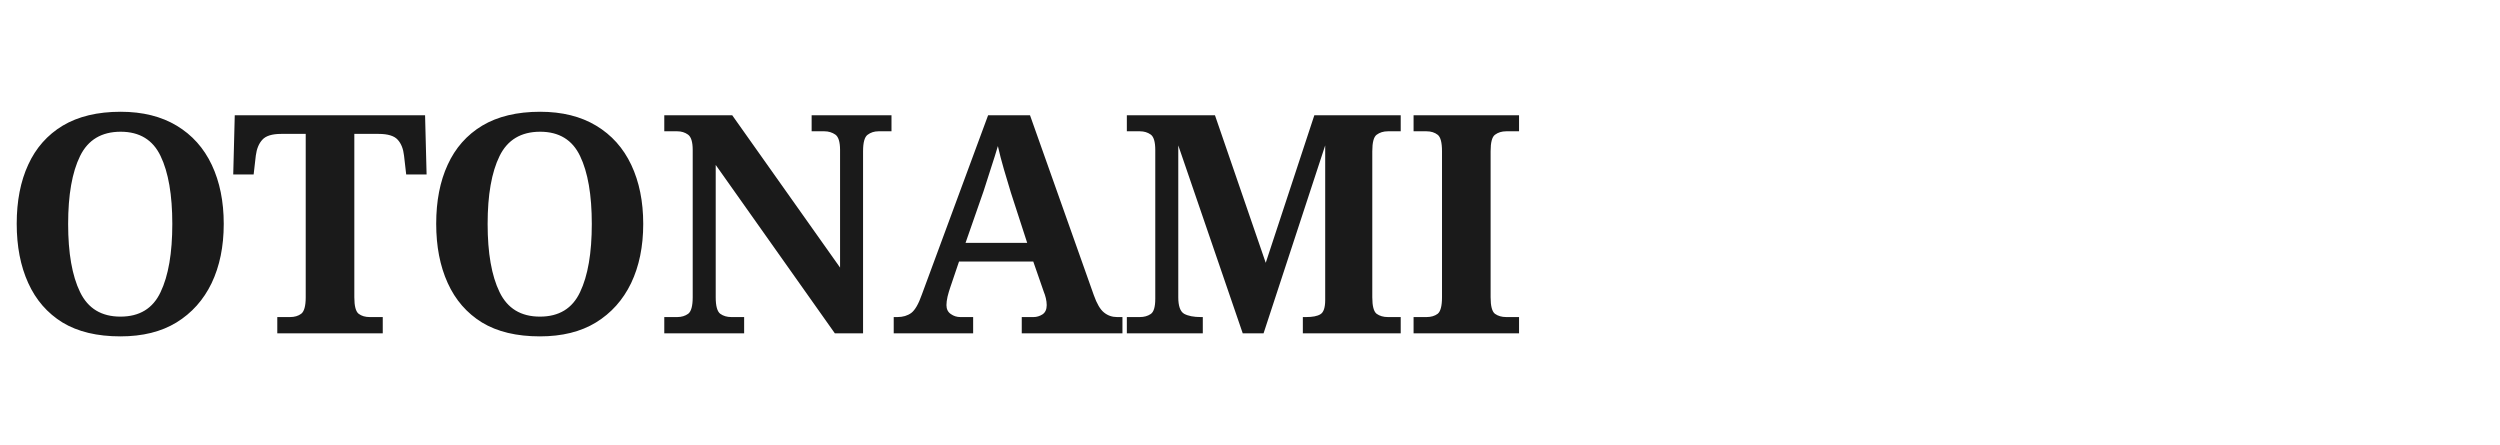
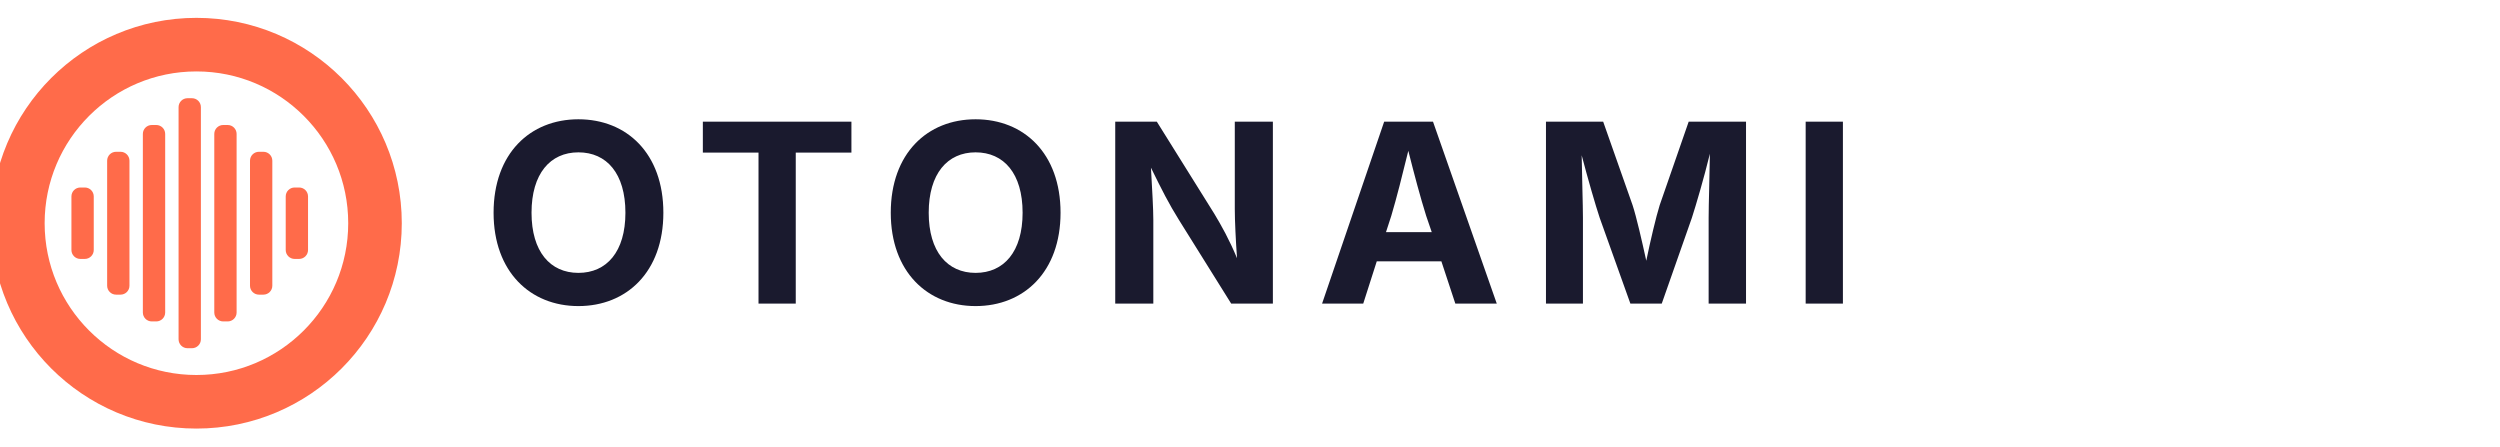
- <svg xmlns="http://www.w3.org/2000/svg" viewBox="0 0 180 32" fill="none">
-   <text x="0" y="24" font-family="'Playfair Display', Georgia, serif" font-size="22" font-weight="700" fill="#1a1a1a" letter-spacing="-0.3">OTONAMI</text>
+ <svg xmlns="http://www.w3.org/2000/svg" viewBox="0 0 280 50">
+   <defs>
+     <clipPath id="oClipL">
+       <circle cx="22" cy="25" r="16" />
+     </clipPath>
+   </defs>
+   <circle cx="22" cy="25" r="20" fill="none" stroke="#FF6B4A" stroke-width="6" />
+   <g clip-path="url(#oClipL)" fill="#FF6B4A">
+     <rect x="8" y="21" width="2.5" height="8" rx="1" />
+     <rect x="12" y="17" width="2.5" height="16" rx="1" />
+     <rect x="16" y="14" width="2.5" height="22" rx="1" />
+     <rect x="20" y="11" width="2.5" height="28" rx="1" />
+     <rect x="24" y="14" width="2.5" height="22" rx="1" />
+     <rect x="28" y="17" width="2.5" height="16" rx="1" />
+     <rect x="32" y="21" width="2.5" height="8" rx="1" />
+   </g>
+   <text x="54" y="34" font-family="'Sora','Inter',sans-serif" font-size="28" font-weight="700" letter-spacing="3" fill="#1a1a2e">OTONAMI</text>
</svg>
